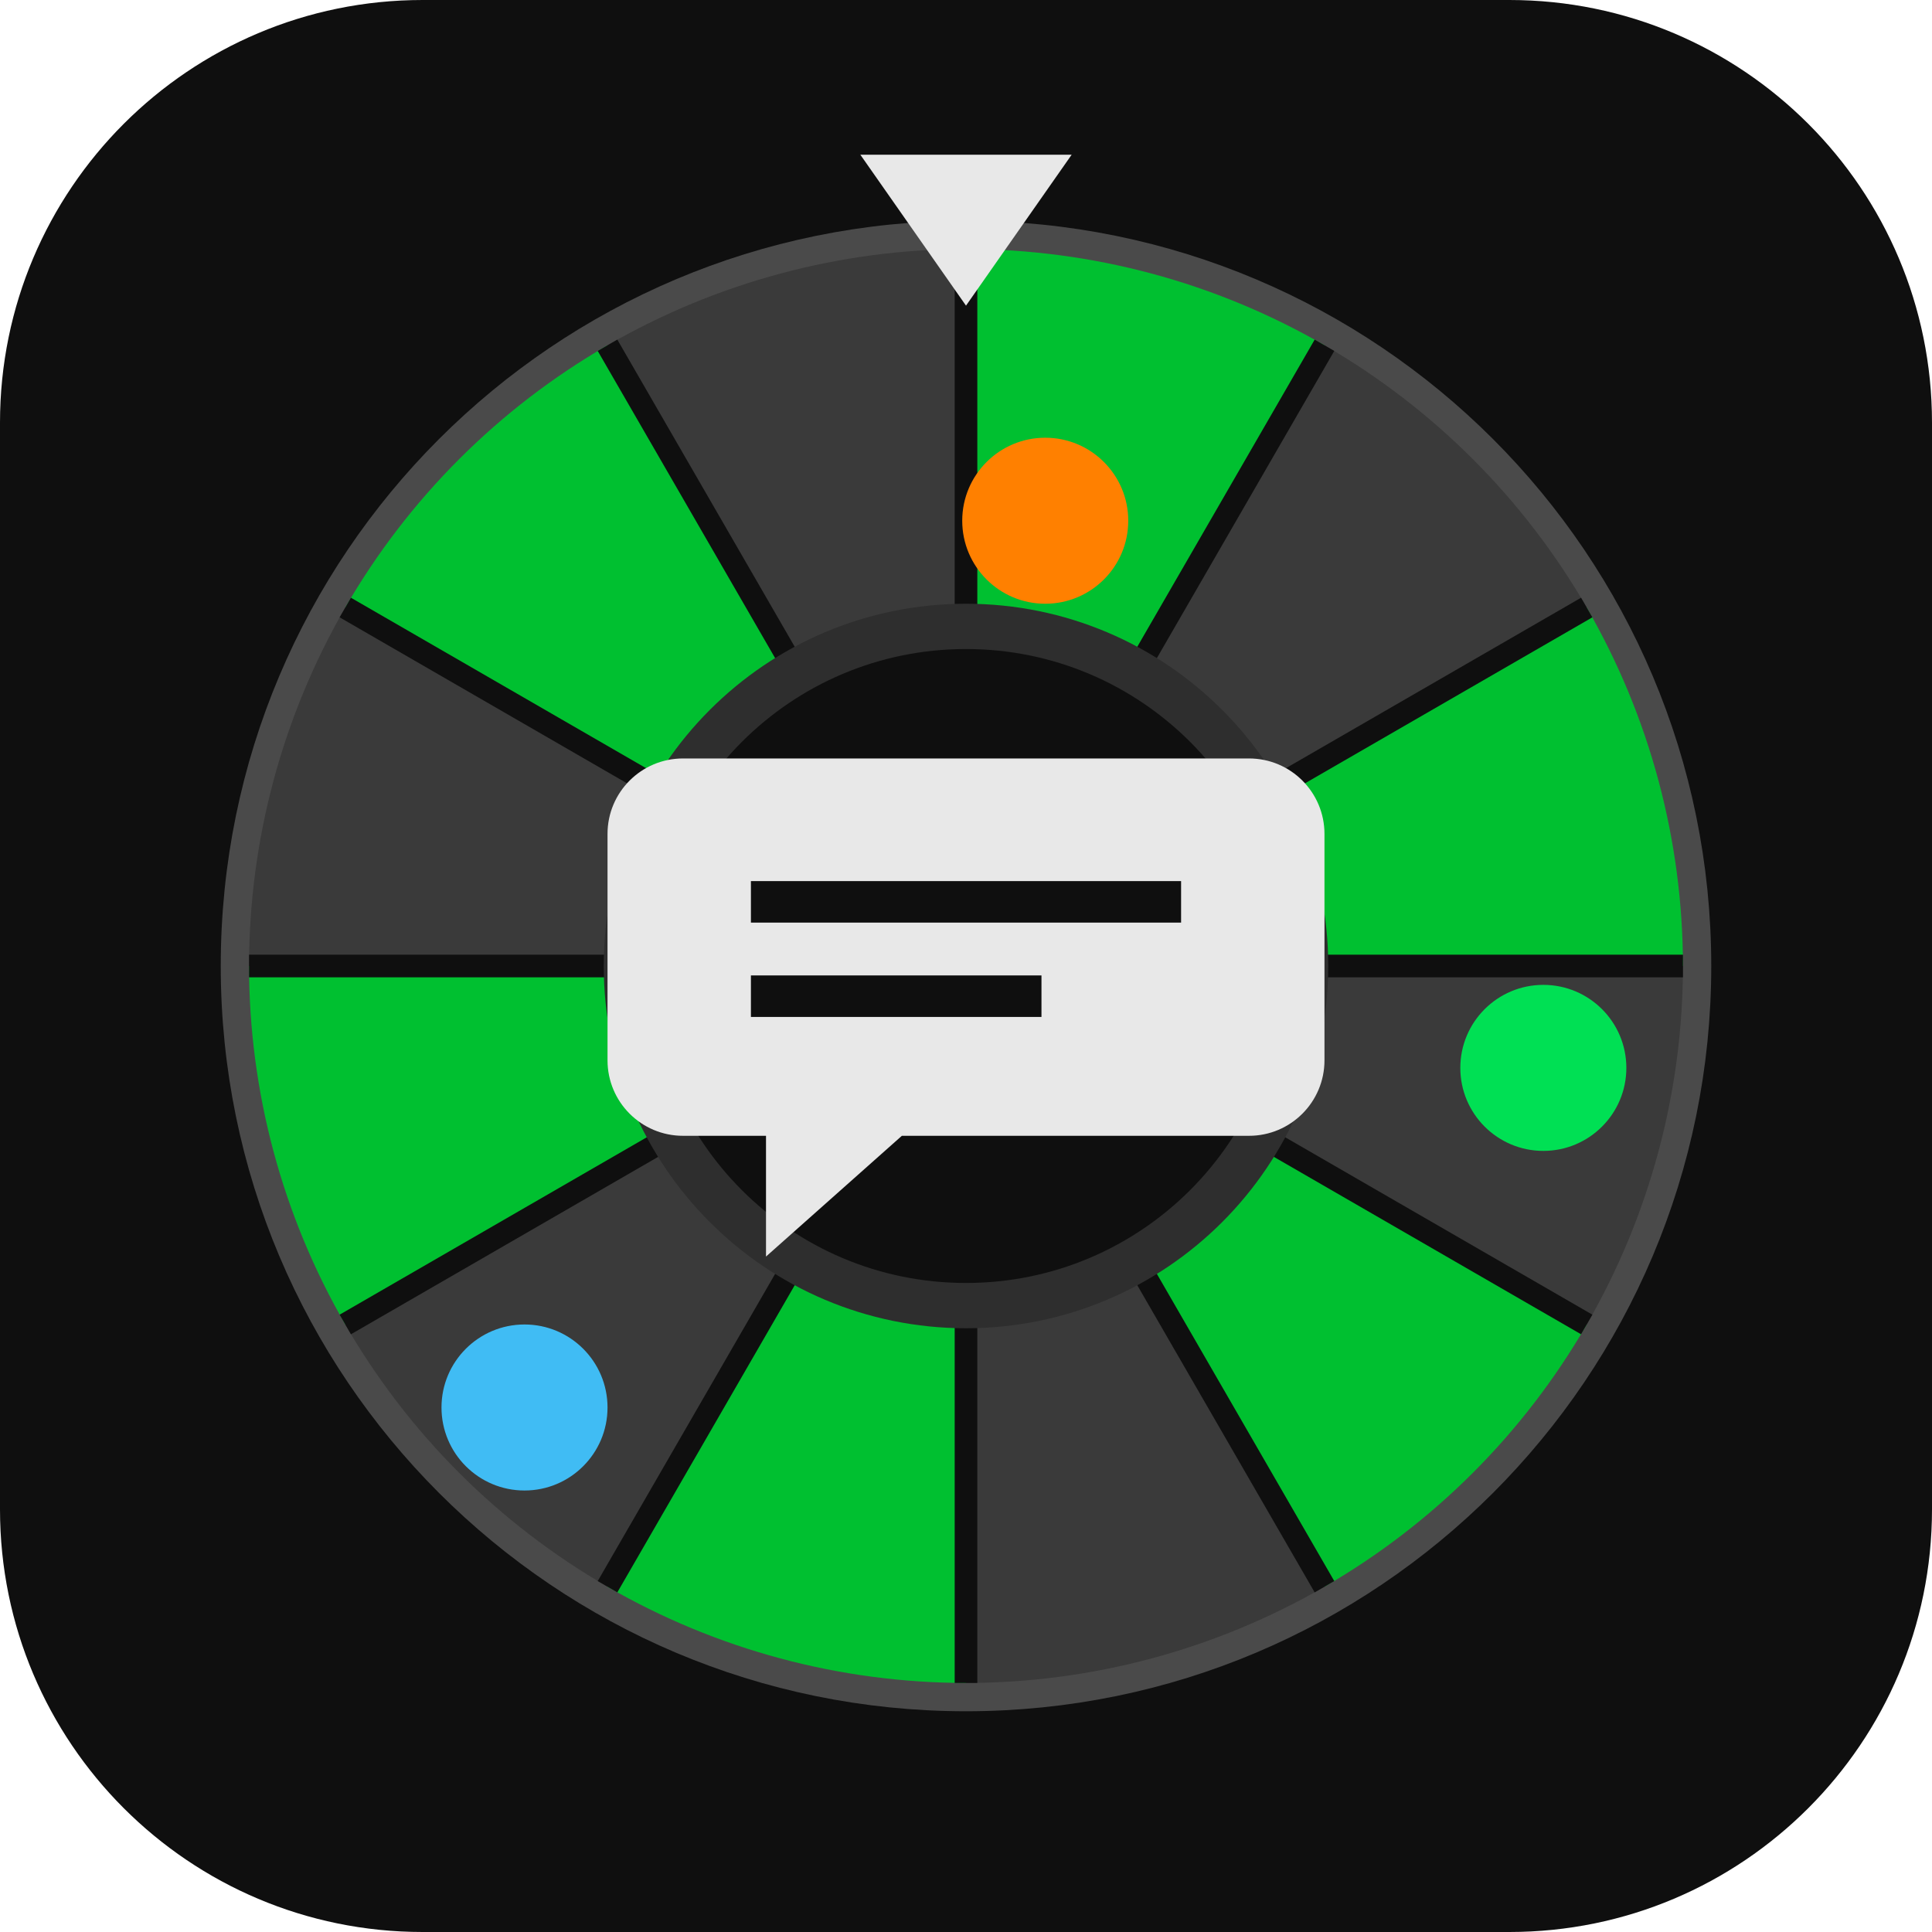
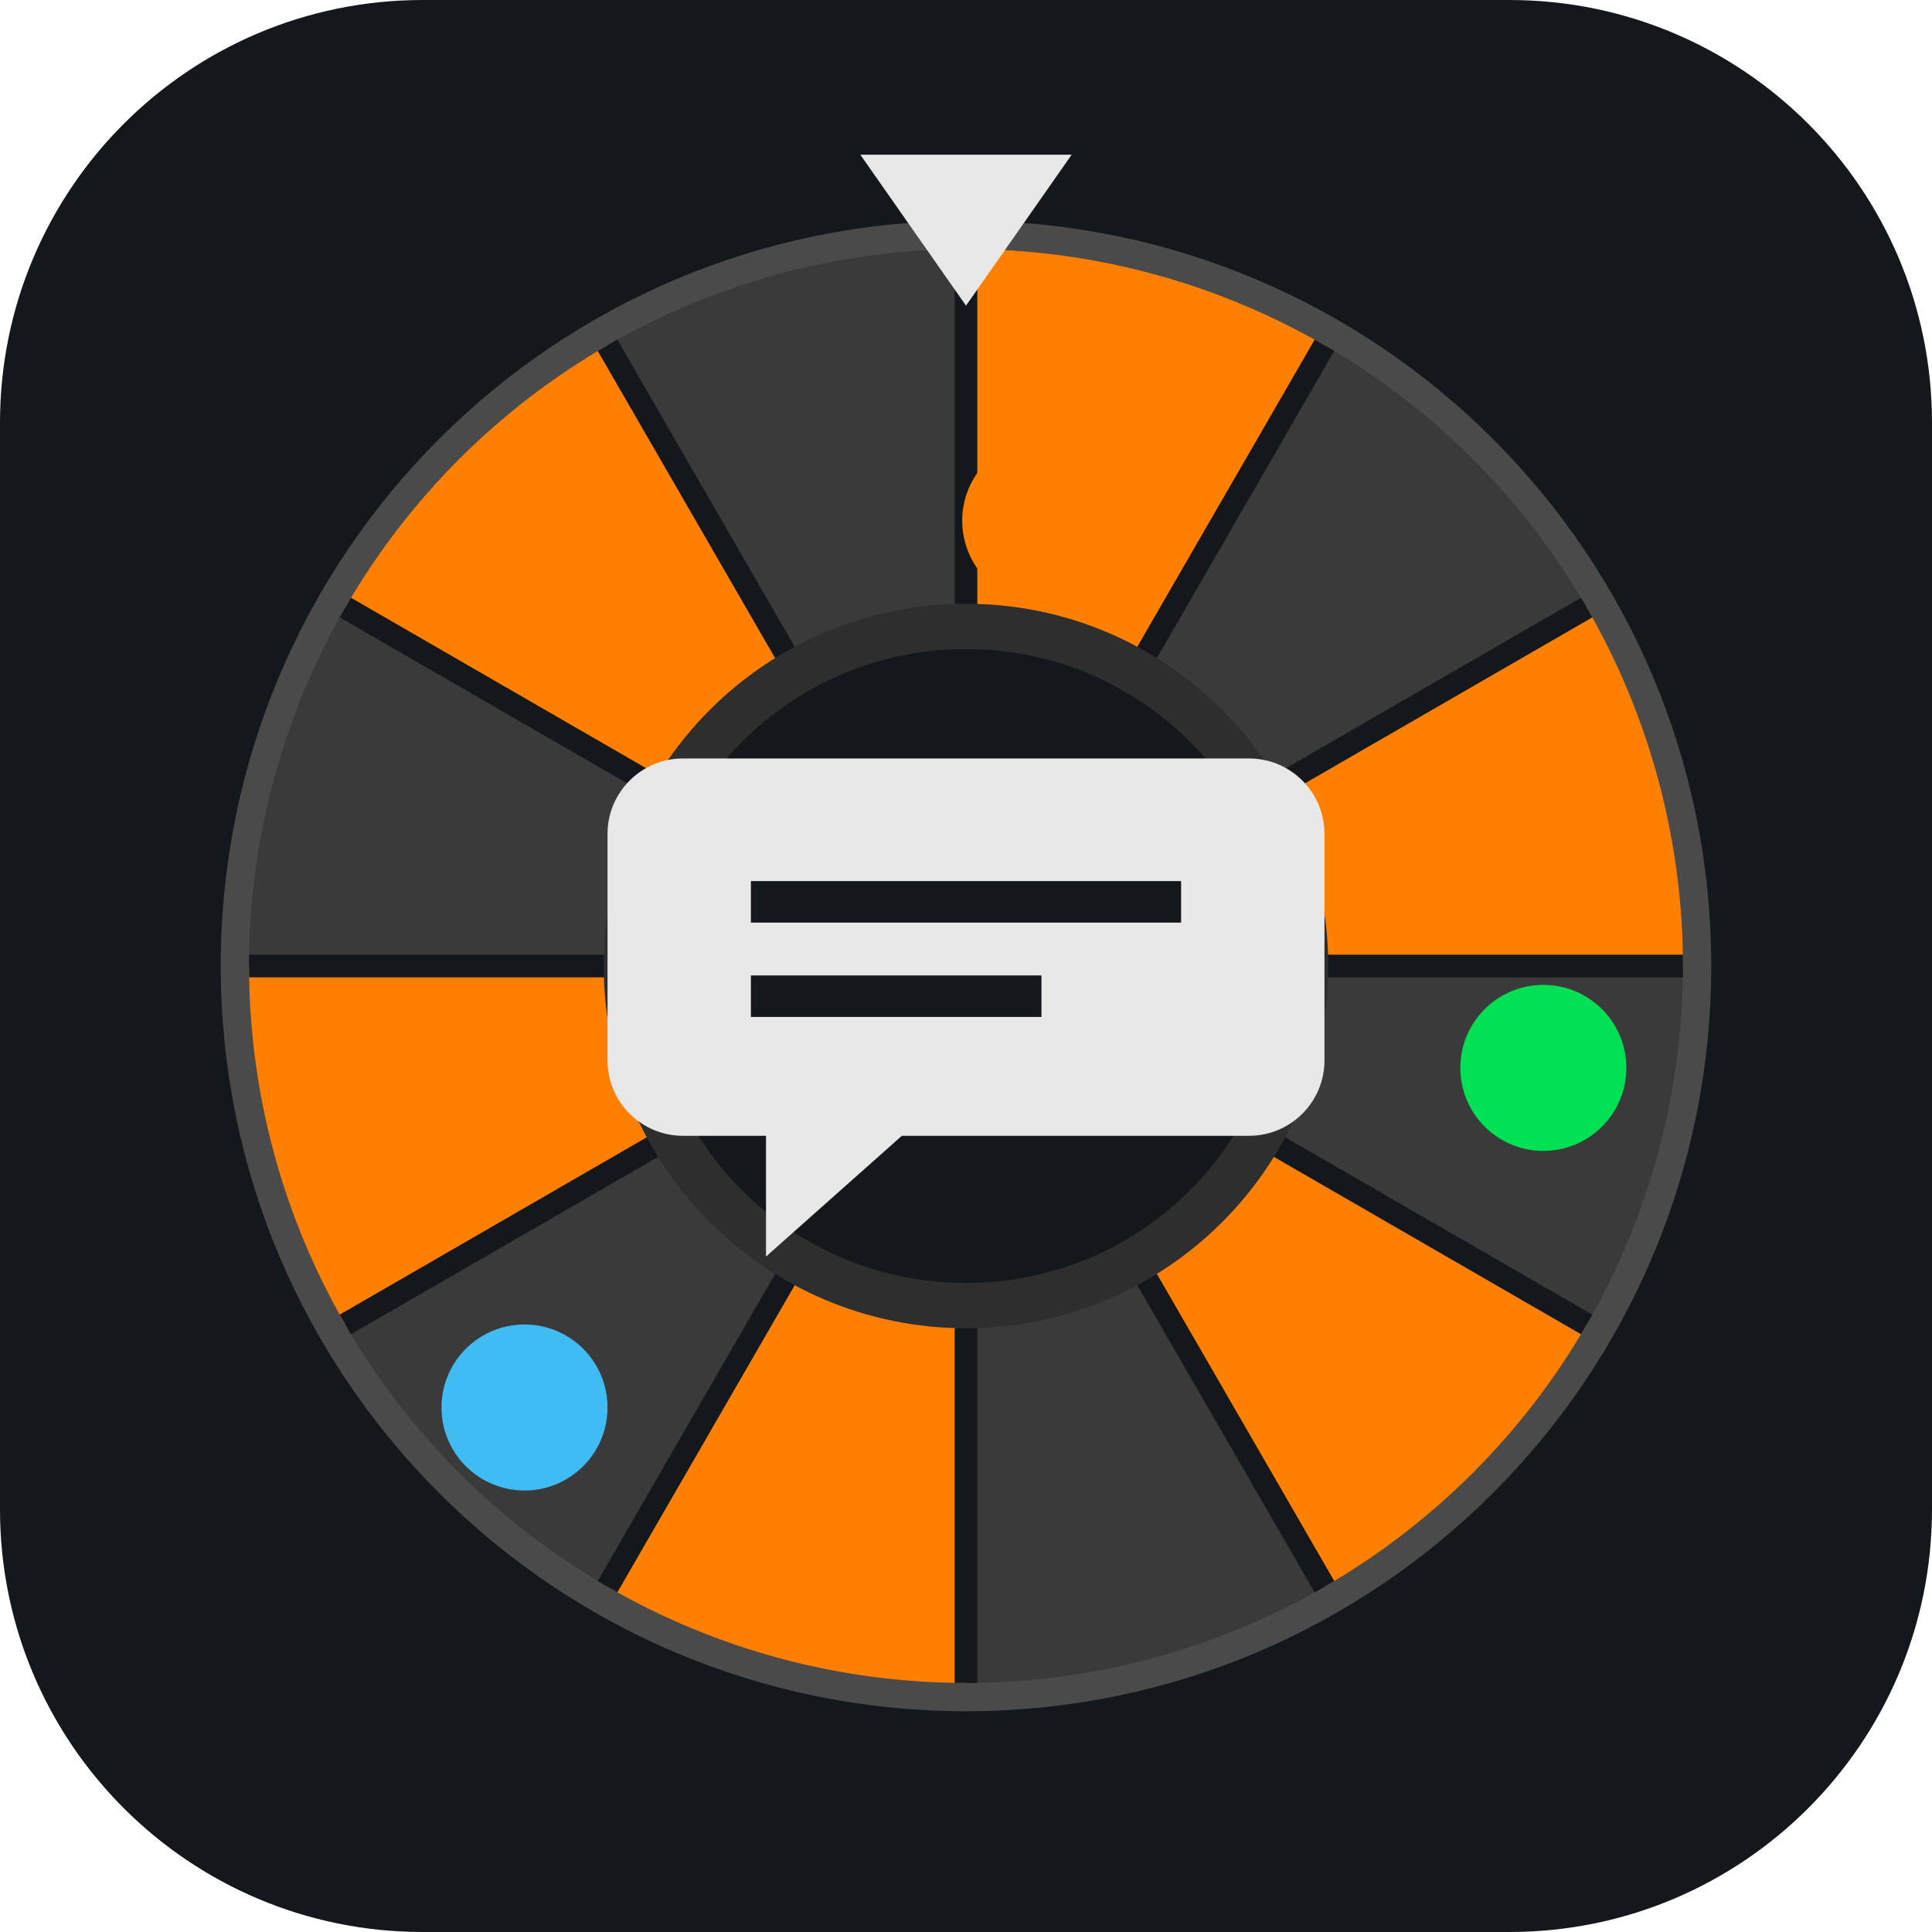
<svg xmlns="http://www.w3.org/2000/svg" viewBox="0 0 64 64">
-   <rect width="64" height="64" rx="14" fill="#0f0f0f" />
+   <rect width="64" height="64" rx="14" fill="#14181c" />
  <g transform="translate(32 32) scale(1.25) translate(-32 -27)">
    <circle cx="32" cy="27" r="19" fill="#3a3a3a" stroke="#4a4a4a" stroke-width="1.5" />
-     <path d="M32 27 L32 8 A19 19 0 0 1 41.5 10.55 Z" fill="#00c030" />
+     <path d="M32 27 L32 8 A19 19 0 0 1 41.5 10.55 Z" fill="#ff8000" />
    <path d="M32 27 L41.5 10.55 A19 19 0 0 1 48.45 17.5 Z" fill="#3a3a3a" />
-     <path d="M32 27 L48.45 17.5 A19 19 0 0 1 51 27 Z" fill="#00c030" />
+     <path d="M32 27 L48.45 17.5 A19 19 0 0 1 51 27 Z" fill="#ff8000" />
    <path d="M32 27 L51 27 A19 19 0 0 1 48.45 36.5 Z" fill="#3a3a3a" />
-     <path d="M32 27 L48.45 36.5 A19 19 0 0 1 41.5 43.45 Z" fill="#00c030" />
+     <path d="M32 27 L48.45 36.5 A19 19 0 0 1 41.5 43.45 Z" fill="#ff8000" />
    <path d="M32 27 L41.5 43.45 A19 19 0 0 1 32 46 Z" fill="#3a3a3a" />
-     <path d="M32 27 L32 46 A19 19 0 0 1 22.5 43.45 Z" fill="#00c030" />
+     <path d="M32 27 L32 46 A19 19 0 0 1 22.5 43.45 Z" fill="#ff8000" />
    <path d="M32 27 L22.5 43.45 A19 19 0 0 1 15.55 36.5 Z" fill="#3a3a3a" />
-     <path d="M32 27 L15.55 36.5 A19 19 0 0 1 13 27 Z" fill="#00c030" />
+     <path d="M32 27 L15.55 36.5 A19 19 0 0 1 13 27 Z" fill="#ff8000" />
    <path d="M32 27 L13 27 A19 19 0 0 1 15.55 17.5 Z" fill="#3a3a3a" />
-     <path d="M32 27 L15.55 17.5 A19 19 0 0 1 22.5 10.55 Z" fill="#00c030" />
+     <path d="M32 27 L15.55 17.5 A19 19 0 0 1 22.5 10.55 Z" fill="#ff8000" />
    <path d="M32 27 L22.5 10.55 A19 19 0 0 1 32 8 Z" fill="#3a3a3a" />
-     <g stroke="#0f0f0f" stroke-width="0.6">
+     <g stroke="#14181c" stroke-width="0.6">
      <line x1="32" y1="27" x2="32" y2="8" />
      <line x1="32" y1="27" x2="41.5" y2="10.55" />
      <line x1="32" y1="27" x2="48.45" y2="17.5" />
      <line x1="32" y1="27" x2="51" y2="27" />
      <line x1="32" y1="27" x2="48.45" y2="36.5" />
      <line x1="32" y1="27" x2="41.5" y2="43.45" />
      <line x1="32" y1="27" x2="32" y2="46" />
      <line x1="32" y1="27" x2="22.5" y2="43.45" />
      <line x1="32" y1="27" x2="15.55" y2="36.5" />
      <line x1="32" y1="27" x2="13" y2="27" />
      <line x1="32" y1="27" x2="15.55" y2="17.5" />
      <line x1="32" y1="27" x2="22.5" y2="10.55" />
    </g>
    <circle cx="34.1" cy="15.2" r="2.2" fill="#ff8000" />
    <circle cx="47.3" cy="29.7" r="2.2" fill="#00e054" />
    <circle cx="20.3" cy="38.7" r="2.2" fill="#40bcf4" />
    <path d="M32 9.5 L34.8 5.5 L29.2 5.5 Z" fill="#e8e8e8" />
-     <circle cx="32" cy="27" r="9" fill="#0f0f0f" stroke="#2e2e2e" stroke-width="1.2" />
+     <circle cx="32" cy="27" r="9" fill="#14181c" stroke="#2e2e2e" stroke-width="1.2" />
    <path d="M24.5 21.5h15a2 2 0 0 1 2 2v6a2 2 0 0 1-2 2h-9.2l-3.6 3.2v-3.2h-2.2a2 2 0 0 1-2-2v-6a2 2 0 0 1 2-2Z" fill="#e8e8e8" />
-     <line x1="26.3" y1="25.3" x2="37.7" y2="25.3" stroke="#0f0f0f" stroke-width="1.1" />
-     <line x1="26.3" y1="27.8" x2="34" y2="27.8" stroke="#0f0f0f" stroke-width="1.1" />
+     <line x1="26.3" y1="25.3" x2="37.7" y2="25.3" stroke="#14181c" stroke-width="1.1" />
+     <line x1="26.3" y1="27.8" x2="34" y2="27.8" stroke="#14181c" stroke-width="1.1" />
  </g>
</svg>
